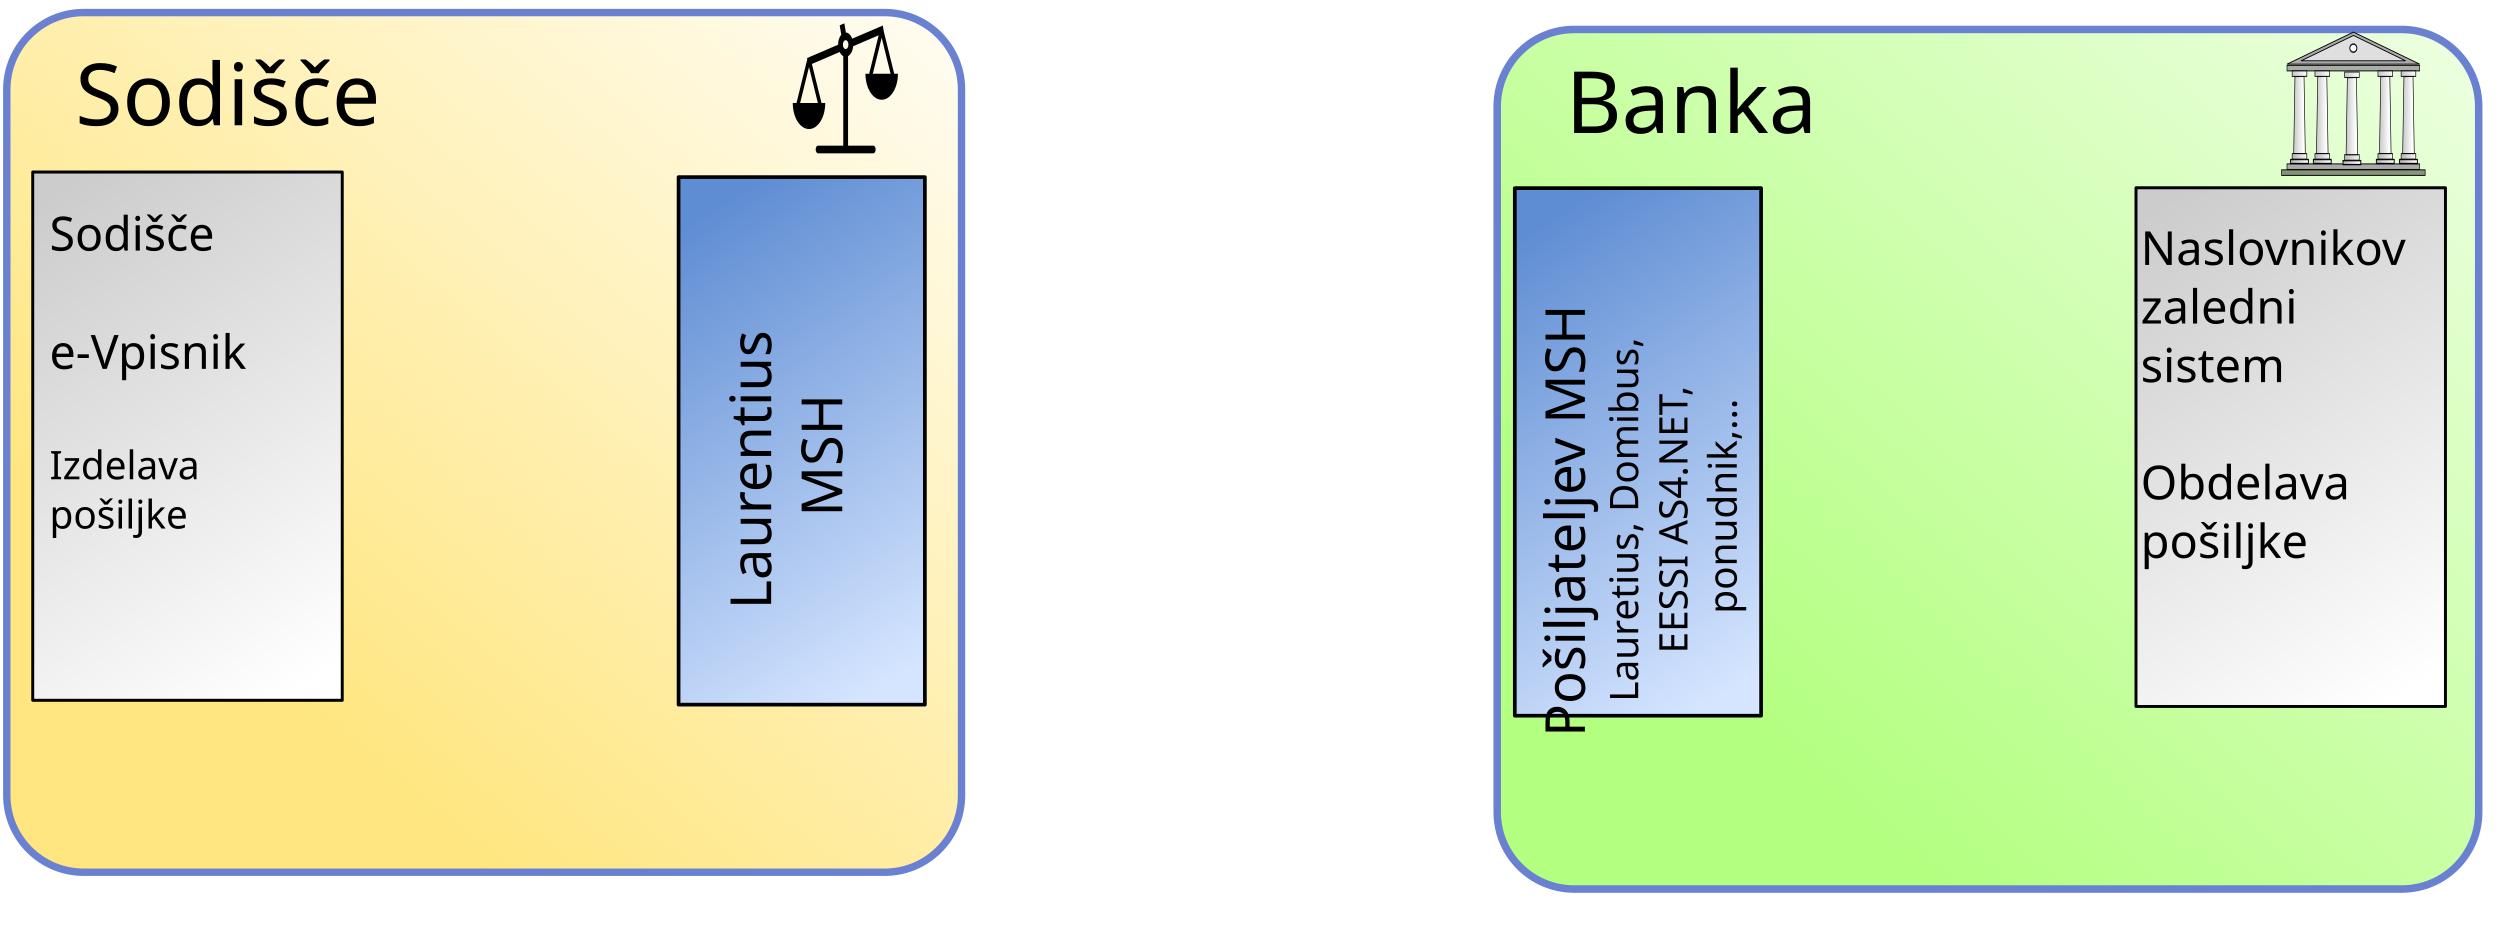
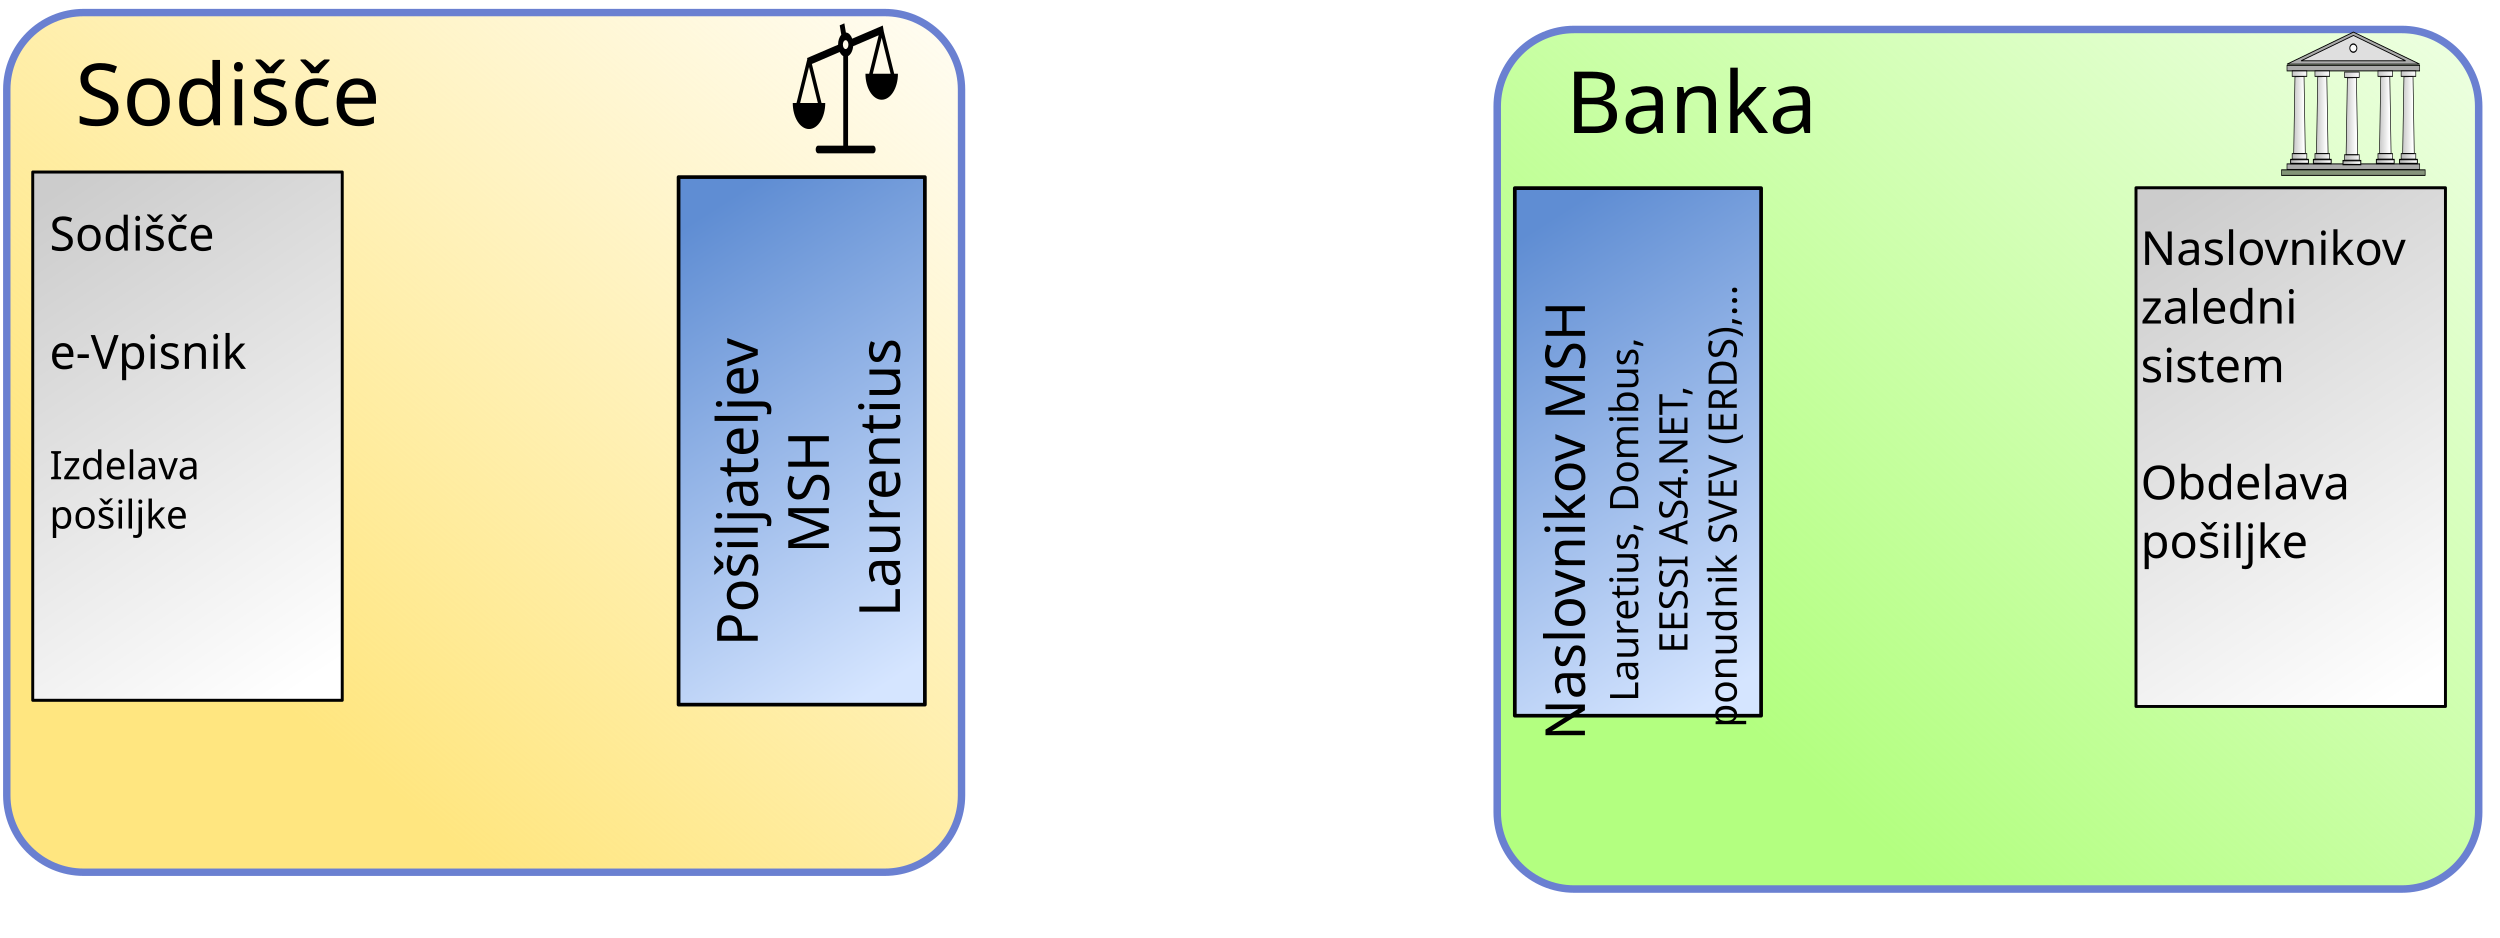
<svg xmlns="http://www.w3.org/2000/svg" xmlns:xlink="http://www.w3.org/1999/xlink" width="800" height="300" viewBox="0 0 800 300" id="svg4351" version="1.1">
  <defs id="defs4353">
    <linearGradient id="linearGradient4983">
      <stop style="stop-color:#b3ff80;stop-opacity:1;" offset="0" id="stop4985" />
      <stop style="stop-color:#b3ff80;stop-opacity:0;" offset="1" id="stop4987" />
    </linearGradient>
    <linearGradient id="linearGradient4975">
      <stop style="stop-color:#ffe680;stop-opacity:1;" offset="0" id="stop4977" />
      <stop style="stop-color:#ffe680;stop-opacity:0;" offset="1" id="stop4979" />
    </linearGradient>
    <marker orient="auto" refY="0" refX="0" id="Arrow1Lend-0" style="overflow:visible">
      <path id="path5977-8" d="M 0,0 5,-5 -12.5,0 5,5 0,0 Z" style="fill:#000000;fill-opacity:1;fill-rule:evenodd;stroke:#000000;stroke-width:1pt;stroke-opacity:1" transform="matrix(-0.8,0,0,-0.8,-10,0)" />
    </marker>
    <marker orient="auto" refY="0" refX="0" id="Arrow1Lend-9-2" style="overflow:visible">
      <path id="path5977-6-5" d="M 0,0 5,-5 -12.5,0 5,5 0,0 Z" style="fill:#000000;fill-opacity:1;fill-rule:evenodd;stroke:#000000;stroke-width:1pt;stroke-opacity:1" transform="matrix(-0.8,0,0,-0.8,-10,0)" />
    </marker>
    <marker orient="auto" refY="0" refX="0" id="Arrow1Lend-7" style="overflow:visible">
      <path id="path5977-4" d="M 0,0 5,-5 -12.5,0 5,5 0,0 Z" style="fill:#000000;fill-opacity:1;fill-rule:evenodd;stroke:#000000;stroke-width:1pt;stroke-opacity:1" transform="matrix(-0.8,0,0,-0.8,-10,0)" />
    </marker>
    <marker orient="auto" refY="0" refX="0" id="Arrow1Lend-9" style="overflow:visible">
      <path id="path5977-6" d="M 0,0 5,-5 -12.5,0 5,5 0,0 Z" style="fill:#000000;fill-opacity:1;fill-rule:evenodd;stroke:#000000;stroke-width:1pt;stroke-opacity:1" transform="matrix(-0.8,0,0,-0.8,-10,0)" />
    </marker>
    <marker orient="auto" refY="0" refX="0" id="Arrow1Lend" style="overflow:visible">
      <path id="path5977" d="M 0,0 5,-5 -12.5,0 5,5 0,0 Z" style="fill:#000000;fill-opacity:1;fill-rule:evenodd;stroke:#000000;stroke-width:1pt;stroke-opacity:1" transform="matrix(-0.8,0,0,-0.8,-10,0)" />
    </marker>
    <linearGradient gradientTransform="matrix(0.9072436,0,0,1.074716,244.7755,-263.2943)" xlink:href="#linearGradient5878" id="linearGradient5884-5" x1="232.335" y1="600.824" x2="305.066" y2="736.184" gradientUnits="userSpaceOnUse" />
    <linearGradient id="linearGradient5878">
      <stop style="stop-color:#5f8dd3;stop-opacity:1" offset="0" id="stop5880" />
      <stop style="stop-color:#d5e5ff;stop-opacity:1" offset="1" id="stop5882" />
    </linearGradient>
    <linearGradient xlink:href="#linearGradient5833" id="linearGradient5839-6" x1="66.877" y1="597.271" x2="153.457" y2="730.045" gradientUnits="userSpaceOnUse" gradientTransform="matrix(1.096186,0,0,1.096186,584.683,-93.03156)" />
    <linearGradient id="linearGradient5833">
      <stop style="stop-color:#cccccc;stop-opacity:1;" offset="0" id="stop5835" />
      <stop style="stop-color:#ffffff;stop-opacity:1" offset="1" id="stop5837" />
    </linearGradient>
    <linearGradient xlink:href="#linearGradient5878" id="linearGradient5884" x1="232.335" y1="600.824" x2="305.066" y2="736.184" gradientUnits="userSpaceOnUse" gradientTransform="matrix(0.9072437,0,0,1.074717,-22.81557,-266.8298)" />
    <linearGradient xlink:href="#linearGradient5833" id="linearGradient5839" x1="66.877" y1="597.271" x2="153.457" y2="730.045" gradientUnits="userSpaceOnUse" gradientTransform="matrix(1.096186,0,0,1.096186,-5.919542,-56.78164)" />
    <linearGradient id="linearGradient7222">
      <stop style="stop-color:#b3b3b3;stop-opacity:1" offset="0" id="stop7224" />
      <stop style="stop-color:#ffffff;stop-opacity:1" offset="1" id="stop7226" />
    </linearGradient>
    <linearGradient id="linearGradient7214">
      <stop id="stop7216" offset="0" style="stop-color:#b3b3b3;stop-opacity:1" />
      <stop id="stop7218" offset="1" style="stop-color:#f9f9f9;stop-opacity:1" />
    </linearGradient>
    <linearGradient id="linearGradient7202">
      <stop style="stop-color:#cccccc;stop-opacity:1" offset="0" id="stop7204" />
      <stop style="stop-color:#f9f9f9;stop-opacity:1" offset="1" id="stop7206" />
    </linearGradient>
    <linearGradient xlink:href="#linearGradient7214" id="linearGradient4494-6" gradientUnits="userSpaceOnUse" x1="112.308" y1="291.485" x2="140.527" y2="291.485" />
    <linearGradient xlink:href="#linearGradient7222" id="linearGradient4789" gradientUnits="userSpaceOnUse" gradientTransform="matrix(0.7067717,0,0,0.4176766,53.46849,175.1797)" x1="80.51" y1="292.999" x2="125.208" y2="296.272" />
    <linearGradient xlink:href="#linearGradient7214" id="linearGradient4500-6" gradientUnits="userSpaceOnUse" x1="112.308" y1="291.485" x2="140.527" y2="291.485" />
    <linearGradient xlink:href="#linearGradient5833" id="linearGradient4792" gradientUnits="userSpaceOnUse" gradientTransform="matrix(0.4601781,0,0,8.081342,78.92045,-2138.3)" x1="83.081" y1="297.877" x2="119.49" y2="298.892" />
    <linearGradient xlink:href="#linearGradient7202" id="linearGradient4794" gradientUnits="userSpaceOnUse" gradientTransform="matrix(0.5817275,0,0,0.5735293,66.37484,17.17889)" x1="84.835" y1="296.073" x2="123.095" y2="295.625" />
    <linearGradient xlink:href="#linearGradient7222" id="linearGradient4796" gradientUnits="userSpaceOnUse" gradientTransform="matrix(0.7067717,0,0,0.4176766,53.46849,175.1797)" x1="80.51" y1="292.999" x2="125.208" y2="296.272" />
    <linearGradient xlink:href="#linearGradient7214" id="linearGradient4506-0" gradientUnits="userSpaceOnUse" x1="112.308" y1="291.485" x2="140.527" y2="291.485" />
    <linearGradient xlink:href="#linearGradient5833" id="linearGradient4799" gradientUnits="userSpaceOnUse" gradientTransform="matrix(0.4601781,0,0,8.081342,78.92045,-2138.3)" x1="83.081" y1="297.877" x2="119.49" y2="298.892" />
    <linearGradient xlink:href="#linearGradient7202" id="linearGradient4801" gradientUnits="userSpaceOnUse" gradientTransform="matrix(0.5817275,0,0,0.5735293,66.37484,17.17889)" x1="84.835" y1="296.073" x2="123.095" y2="295.625" />
    <linearGradient xlink:href="#linearGradient7222" id="linearGradient4803" gradientUnits="userSpaceOnUse" gradientTransform="matrix(0.7067717,0,0,0.4176766,53.46849,175.1797)" x1="80.51" y1="292.999" x2="125.208" y2="296.272" />
    <linearGradient xlink:href="#linearGradient7214" id="linearGradient7088-6" gradientUnits="userSpaceOnUse" x1="112.308" y1="291.485" x2="140.527" y2="291.485" />
    <linearGradient y2="298.892" x2="119.49" y1="297.877" x1="83.081" gradientTransform="matrix(0.4601781,0,0,8.081342,78.92045,-2138.3)" gradientUnits="userSpaceOnUse" id="linearGradient4806" xlink:href="#linearGradient5833" />
    <linearGradient xlink:href="#linearGradient7202" id="linearGradient4808" gradientUnits="userSpaceOnUse" gradientTransform="matrix(0.5817275,0,0,0.5735293,66.37484,17.17889)" x1="84.835" y1="296.073" x2="123.095" y2="295.625" />
    <linearGradient xlink:href="#linearGradient7222" id="linearGradient4845" gradientUnits="userSpaceOnUse" gradientTransform="matrix(0.7067717,0,0,0.4176766,53.46849,175.1797)" x1="80.51" y1="292.999" x2="125.208" y2="296.272" />
    <linearGradient xlink:href="#linearGradient5833" id="linearGradient4847" gradientUnits="userSpaceOnUse" gradientTransform="matrix(0.4601781,0,0,8.081342,78.92045,-2138.3)" x1="83.081" y1="297.877" x2="119.49" y2="298.892" />
    <linearGradient xlink:href="#linearGradient7202" id="linearGradient4849" gradientUnits="userSpaceOnUse" gradientTransform="matrix(0.5817275,0,0,0.5735293,66.37484,17.17889)" x1="84.835" y1="296.073" x2="123.095" y2="295.625" />
    <linearGradient xlink:href="#linearGradient7222" id="linearGradient4853" gradientUnits="userSpaceOnUse" gradientTransform="matrix(0.7067717,0,0,0.4176766,53.46849,175.1797)" x1="80.51" y1="292.999" x2="125.208" y2="296.272" />
    <linearGradient xlink:href="#linearGradient5833" id="linearGradient4855" gradientUnits="userSpaceOnUse" gradientTransform="matrix(0.4601781,0,0,8.081342,78.92045,-2138.3)" x1="83.081" y1="297.877" x2="119.49" y2="298.892" />
    <linearGradient xlink:href="#linearGradient7202" id="linearGradient4857" gradientUnits="userSpaceOnUse" gradientTransform="matrix(0.5817275,0,0,0.5735293,66.37484,17.17889)" x1="84.835" y1="296.073" x2="123.095" y2="295.625" />
    <linearGradient xlink:href="#linearGradient7222" id="linearGradient4859" gradientUnits="userSpaceOnUse" gradientTransform="matrix(0.7067717,0,0,0.4176766,53.46849,175.1797)" x1="80.51" y1="292.999" x2="125.208" y2="296.272" />
    <linearGradient xlink:href="#linearGradient5833" id="linearGradient4861" gradientUnits="userSpaceOnUse" gradientTransform="matrix(0.4601781,0,0,8.081342,78.92045,-2138.3)" x1="83.081" y1="297.877" x2="119.49" y2="298.892" />
    <linearGradient xlink:href="#linearGradient7202" id="linearGradient4863" gradientUnits="userSpaceOnUse" gradientTransform="matrix(0.5817275,0,0,0.5735293,66.37484,17.17889)" x1="84.835" y1="296.073" x2="123.095" y2="295.625" />
    <linearGradient xlink:href="#linearGradient7222" id="linearGradient4865" gradientUnits="userSpaceOnUse" gradientTransform="matrix(0.7067717,0,0,0.4176766,53.46849,175.1797)" x1="80.51" y1="292.999" x2="125.208" y2="296.272" />
    <linearGradient xlink:href="#linearGradient5833" id="linearGradient4867" gradientUnits="userSpaceOnUse" gradientTransform="matrix(0.4601781,0,0,8.081342,78.92045,-2138.3)" x1="83.081" y1="297.877" x2="119.49" y2="298.892" />
    <linearGradient xlink:href="#linearGradient7202" id="linearGradient4869" gradientUnits="userSpaceOnUse" gradientTransform="matrix(0.5817275,0,0,0.5735293,66.37484,17.17889)" x1="84.835" y1="296.073" x2="123.095" y2="295.625" />
    <linearGradient xlink:href="#linearGradient7214" id="linearGradient4500-6-1" gradientUnits="userSpaceOnUse" x1="112.308" y1="291.485" x2="140.527" y2="291.485" />
    <linearGradient xlink:href="#linearGradient4975" id="linearGradient4981" x1="77.777" y1="554.729" x2="294.206" y2="294.015" gradientUnits="userSpaceOnUse" />
    <linearGradient xlink:href="#linearGradient4983" id="linearGradient4989" x1="530.634" y1="549.015" x2="812.777" y2="239.729" gradientUnits="userSpaceOnUse" />
  </defs>
  <g id="layer1" transform="translate(0,-752.3622)">
    <g id="g5091" transform="translate(36.50855,442.633)">
      <rect style="opacity:1;fill:url(#linearGradient4989);fill-opacity:1;fill-rule:evenodd;stroke:#6a80d1;stroke-width:2.402;stroke-linejoin:round;stroke-miterlimit:4;stroke-dasharray:none;stroke-dashoffset:0;stroke-opacity:1" id="rect6844-5" width="314.073" height="275.062" x="442.599" y="319.16" ry="24.599" />
      <rect style="opacity:1;fill:url(#linearGradient4981);fill-opacity:1;fill-rule:evenodd;stroke:#6a80d1;stroke-width:2.369;stroke-linejoin:round;stroke-miterlimit:4;stroke-dasharray:none;stroke-dashoffset:0;stroke-opacity:1" id="rect6844" width="305.519" height="275.095" x="-34.339" y="313.75" ry="24.602" />
      <g transform="matrix(1.000193,0,0,1.018457,-88.06328,-236.9362)" id="g5950">
        <rect style="opacity:1;fill:url(#linearGradient5839);fill-opacity:1;fill-rule:evenodd;stroke:#000000;stroke-width:0.945;stroke-linejoin:round;stroke-miterlimit:4;stroke-dasharray:none;stroke-dashoffset:0;stroke-opacity:1" id="rect5829" width="99.027" height="165.983" x="62.015" y="590.806" />
        <text xml:space="preserve" style="font-style:normal;font-weight:normal;font-size:17.87px;line-height:125%;font-family:sans-serif;letter-spacing:0px;word-spacing:0px;fill:#000000;fill-opacity:1;stroke:none;stroke-width:1px;stroke-linecap:butt;stroke-linejoin:miter;stroke-opacity:1" x="67.399" y="615.501" id="text5841">
          <tspan x="67.399" y="615.501" id="tspan4238" style="font-size:14.862px">Sodišče</tspan>
          <tspan x="67.399" y="634.078" style="font-size:14.862px" id="tspan4274" />
          <tspan x="67.399" y="652.656" style="font-size:14.862px" id="tspan4268">e-Vpisnik</tspan>
          <tspan x="67.399" y="671.233" style="font-size:14.862px" id="tspan4271" />
          <tspan x="67.399" y="687.342" style="font-size:12.385px" id="tspan4263">Izdelava </tspan>
          <tspan x="67.399" y="702.823" style="font-size:12.385px" id="tspan4259">pošiljke</tspan>
          <tspan x="67.399" y="718.305" style="font-size:12.385px" id="tspan4261" />
          <tspan x="67.399" y="733.786" id="tspan5845" style="font-size:12.385px" />
        </text>
      </g>
      <rect y="366.401" x="180.637" height="168.815" width="78.815" id="rect5876" style="opacity:1;fill:url(#linearGradient5884);fill-opacity:1;fill-rule:evenodd;stroke:#000000;stroke-width:1.185;stroke-linejoin:round;stroke-miterlimit:4;stroke-dasharray:none;stroke-dashoffset:0;stroke-opacity:1" />
      <g transform="translate(-5.608994,-184.7396)" id="g5959">
        <rect style="opacity:1;fill:url(#linearGradient5839-6);fill-opacity:1;fill-rule:evenodd;stroke:#000000;stroke-width:0.945;stroke-linejoin:round;stroke-miterlimit:4;stroke-dasharray:none;stroke-dashoffset:0;stroke-opacity:1" id="rect5829-1" width="99.027" height="165.983" x="652.618" y="554.556" />
        <text xml:space="preserve" style="font-style:normal;font-weight:normal;font-size:17.87px;line-height:125%;font-family:sans-serif;letter-spacing:0px;word-spacing:0px;fill:#000000;fill-opacity:1;stroke:none;stroke-width:1px;stroke-linecap:butt;stroke-linejoin:miter;stroke-opacity:1" x="654.114" y="579.251" id="text5841-2">
          <tspan x="654.114" y="579.251" id="tspan5845-0" style="font-size:15px">Naslovnikov</tspan>
          <tspan x="654.114" y="598.001" id="tspan4273" style="font-size:15px">zaledni </tspan>
          <tspan x="654.114" y="616.751" id="tspan4275" style="font-size:15px">sistem</tspan>
          <tspan x="654.114" y="635.501" id="tspan4277" style="font-size:15px" />
          <tspan x="654.114" y="654.251" id="tspan4279" style="font-size:15px">Obdelava</tspan>
          <tspan x="654.114" y="673.001" id="tspan4281" style="font-size:15px">pošiljke</tspan>
          <tspan x="654.114" y="691.751" id="tspan4283" style="font-size:15px" />
          <tspan x="654.114" y="710.501" id="tspan4285" />
        </text>
      </g>
      <rect y="369.936" x="448.229" height="168.815" width="78.815" id="rect5876-0" style="opacity:1;fill:url(#linearGradient5884-5);fill-opacity:1;fill-rule:evenodd;stroke:#000000;stroke-width:1.185;stroke-linejoin:round;stroke-miterlimit:4;stroke-dasharray:none;stroke-dashoffset:0;stroke-opacity:1" />
      <text id="text6827-8-5" y="510.969" x="550.829" style="font-style:normal;font-weight:normal;font-size:40px;line-height:125%;font-family:sans-serif;letter-spacing:0px;word-spacing:0px;fill:#000000;fill-opacity:1;stroke:none;stroke-width:1px;stroke-linecap:butt;stroke-linejoin:miter;stroke-opacity:1" xml:space="preserve">
        <tspan id="tspan6867-9" style="font-size:17.5px" y="510.969" x="550.829" />
      </text>
-       <text xml:space="preserve" style="font-style:normal;font-weight:normal;font-size:18.036px;line-height:125%;font-family:sans-serif;letter-spacing:0px;word-spacing:0px;fill:#000000;fill-opacity:1;stroke:none;stroke-width:1px;stroke-linecap:butt;stroke-linejoin:miter;stroke-opacity:1" x="-443.132" y="208.364" id="text5841-34" transform="matrix(0,-0.9909928,1.009089,0,0,0)">
-         <tspan style="text-align:center;text-anchor:middle" x="-443.132" y="208.364" id="tspan5845-02">Laurentius</tspan>
-         <tspan style="text-align:center;text-anchor:middle" id="tspan8839" x="-443.132" y="230.909">MSH</tspan>
+       <text xml:space="preserve" style="font-style:normal;font-weight:normal;font-size:18.036px;line-height:125%;font-family:sans-serif;letter-spacing:0px;word-spacing:0px;fill:#000000;fill-opacity:1;stroke:none;stroke-width:1px;stroke-linecap:butt;stroke-linejoin:miter;stroke-opacity:1" x="-450.339" y="204.117" id="text5841-34" transform="matrix(0,-0.9909928,1.009089,0,0,0)">
+         <tspan style="text-align:center;text-anchor:middle" x="-450.339" y="204.117" id="tspan5845-02">Pošiljateljev</tspan>
+         <tspan style="text-align:center;text-anchor:middle" id="tspan8839" x="-450.339" y="226.662">MSH</tspan>
+         <tspan style="text-align:center;text-anchor:middle" x="-450.339" y="249.207" id="tspan4307">Laurentius</tspan>
      </text>
      <g transform="matrix(0.9195173,0,0,0.9195173,462.4118,-428.1694)" id="g5863-2">
        <g id="layer1-6-6" transform="matrix(0.3922746,0,0,0.3922746,251.2944,451.0149)">
          <g transform="matrix(0.4813854,0,0,0.6952604,-45.00325,750.061)" id="g7064-1">
            <rect y="419.023" x="104.144" height="7.071" width="244.513" id="rect9994-2-8" style="opacity:1;fill:#ababab;fill-opacity:1;fill-rule:evenodd;stroke:#000000;stroke-width:1.21;stroke-linejoin:miter;stroke-miterlimit:4;stroke-dasharray:none;stroke-dashoffset:0;stroke-opacity:1" />
            <rect y="426.599" x="94.068" height="7.071" width="264.665" id="rect9994-1-9-7" style="opacity:1;fill:#000000;fill-opacity:0.416;fill-rule:evenodd;stroke:#000000;stroke-width:1.21;stroke-linejoin:miter;stroke-miterlimit:4;stroke-dasharray:none;stroke-dashoffset:0;stroke-opacity:1" />
            <rect y="293.259" x="104.144" height="7.071" width="244.513" id="rect9994-3-8-9" style="opacity:1;fill:#ababab;fill-opacity:1;fill-rule:evenodd;stroke:#000000;stroke-width:1.21;stroke-linejoin:miter;stroke-miterlimit:4;stroke-dasharray:none;stroke-dashoffset:0;stroke-opacity:1" />
            <path id="rect9994-3-7-2-2" d="m 226.568,250.832 122.089,40.911 -244.513,0 z" style="opacity:1;fill:#ababab;fill-opacity:1;fill-rule:evenodd;stroke:#000000;stroke-width:1.21;stroke-linejoin:miter;stroke-miterlimit:4;stroke-dasharray:none;stroke-dashoffset:0;stroke-opacity:1" />
            <g transform="translate(26.10652,231.4275)" id="g6628-6-0" style="opacity:0.99">
              <g transform="translate(-25.346,-113.4852)" id="g9818-6-6-6-2">
                <rect ry="0" rx="0" y="295.502" x="110.01" height="5.072" width="32.814" id="rect9662-7-9-4-3" style="opacity:1;fill:url(#linearGradient4845);fill-opacity:1;fill-rule:evenodd;stroke:#000000;stroke-width:1.728;stroke-linejoin:miter;stroke-miterlimit:4;stroke-dasharray:none;stroke-dashoffset:0;stroke-opacity:1" />
                <rect ry="0" rx="0" y="288.003" x="112.913" height="6.964" width="27.009" id="rect9662-3-73-0-6-75" style="opacity:1;fill:url(#linearGradient4494-6);fill-opacity:1;fill-rule:evenodd;stroke:#000000;stroke-width:1.21;stroke-linejoin:miter;stroke-miterlimit:4;stroke-dasharray:none;stroke-dashoffset:0;stroke-opacity:1" />
                <path id="rect9662-3-8-3-8-8-9" d="m 118.055,189.745 16.705,-0.237 2.34,98.368 -21.365,0 z" style="opacity:1;fill:url(#linearGradient4847);fill-opacity:1;fill-rule:evenodd;stroke:#000000;stroke-width:1.21;stroke-linejoin:miter;stroke-miterlimit:4;stroke-dasharray:none;stroke-dashoffset:0;stroke-opacity:1" />
                <rect ry="0" rx="0" y="182.399" x="112.913" height="6.964" width="27.009" id="rect9662-3-7-9-2-4-2" style="opacity:1;fill:url(#linearGradient4849);fill-opacity:1;fill-rule:evenodd;stroke:#000000;stroke-width:1.21;stroke-linejoin:miter;stroke-miterlimit:4;stroke-dasharray:none;stroke-dashoffset:0;stroke-opacity:1" />
              </g>
            </g>
            <path id="rect9994-3-7-1-9-2" d="m 226.533,255.096 96.238,32.385 -192.741,0 z" style="opacity:1;fill:#dfdfdf;fill-opacity:1;fill-rule:evenodd;stroke:#000000;stroke-width:1.21;stroke-linejoin:miter;stroke-miterlimit:4;stroke-dasharray:none;stroke-dashoffset:0;stroke-opacity:1" />
            <ellipse ry="5.177" rx="6.549" cy="271.272" cx="226.401" id="path6618-6-8" style="opacity:1;fill:#fcfcfc;fill-opacity:1;fill-rule:evenodd;stroke:#000000;stroke-width:1.728;stroke-linejoin:miter;stroke-miterlimit:4;stroke-dasharray:none;stroke-dashoffset:0;stroke-opacity:1" />
            <g transform="translate(68.08997,231.4275)" id="g6628-6-9-3" style="opacity:0.99">
              <g transform="translate(-25.346,-113.4852)" id="g9818-6-6-6-1-6">
                <rect ry="0" rx="0" y="295.502" x="110.01" height="5.072" width="32.814" id="rect9662-7-9-4-2-1" style="opacity:1;fill:url(#linearGradient4853);fill-opacity:1;fill-rule:evenodd;stroke:#000000;stroke-width:1.728;stroke-linejoin:miter;stroke-miterlimit:4;stroke-dasharray:none;stroke-dashoffset:0;stroke-opacity:1" />
                <rect ry="0" rx="0" y="288.003" x="112.913" height="6.964" width="27.009" id="rect9662-3-73-0-6-7-2" style="opacity:1;fill:url(#linearGradient4500-6);fill-opacity:1;fill-rule:evenodd;stroke:#000000;stroke-width:1.21;stroke-linejoin:miter;stroke-miterlimit:4;stroke-dasharray:none;stroke-dashoffset:0;stroke-opacity:1" />
                <path id="rect9662-3-8-3-8-8-0-9" d="m 118.055,189.745 16.705,-0.237 2.34,98.368 -21.365,0 z" style="opacity:1;fill:url(#linearGradient4855);fill-opacity:1;fill-rule:evenodd;stroke:#000000;stroke-width:1.21;stroke-linejoin:miter;stroke-miterlimit:4;stroke-dasharray:none;stroke-dashoffset:0;stroke-opacity:1" />
                <rect ry="0" rx="0" y="182.399" x="112.913" height="6.964" width="27.009" id="rect9662-3-7-9-2-4-9-3" style="opacity:1;fill:url(#linearGradient4857);fill-opacity:1;fill-rule:evenodd;stroke:#000000;stroke-width:1.21;stroke-linejoin:miter;stroke-miterlimit:4;stroke-dasharray:none;stroke-dashoffset:0;stroke-opacity:1" />
              </g>
            </g>
            <g transform="translate(226.9321,231.4275)" id="g6628-6-7-1" style="opacity:0.99">
              <g transform="translate(-25.346,-113.4852)" id="g9818-6-6-6-9-9">
                <rect ry="0" rx="0" y="295.502" x="110.01" height="5.072" width="32.814" id="rect9662-7-9-4-20-4" style="opacity:1;fill:url(#linearGradient4859);fill-opacity:1;fill-rule:evenodd;stroke:#000000;stroke-width:1.728;stroke-linejoin:miter;stroke-miterlimit:4;stroke-dasharray:none;stroke-dashoffset:0;stroke-opacity:1" />
                <rect ry="0" rx="0" y="288.003" x="112.913" height="6.964" width="27.009" id="rect9662-3-73-0-6-2-7" style="opacity:1;fill:url(#linearGradient4506-0);fill-opacity:1;fill-rule:evenodd;stroke:#000000;stroke-width:1.21;stroke-linejoin:miter;stroke-miterlimit:4;stroke-dasharray:none;stroke-dashoffset:0;stroke-opacity:1" />
                <path id="rect9662-3-8-3-8-8-3-8" d="m 118.055,189.745 16.705,-0.237 2.34,98.368 -21.365,0 z" style="opacity:1;fill:url(#linearGradient4861);fill-opacity:1;fill-rule:evenodd;stroke:#000000;stroke-width:1.21;stroke-linejoin:miter;stroke-miterlimit:4;stroke-dasharray:none;stroke-dashoffset:0;stroke-opacity:1" />
                <rect ry="0" rx="0" y="182.399" x="112.913" height="6.964" width="27.009" id="rect9662-3-7-9-2-4-7-4" style="opacity:1;fill:url(#linearGradient4863);fill-opacity:1;fill-rule:evenodd;stroke:#000000;stroke-width:1.21;stroke-linejoin:miter;stroke-miterlimit:4;stroke-dasharray:none;stroke-dashoffset:0;stroke-opacity:1" />
              </g>
            </g>
            <g transform="translate(184.1983,231.4275)" id="g6628-6-6-5" style="opacity:0.99">
              <g transform="translate(-25.346,-113.4852)" id="g9818-6-6-6-12-0">
                <rect ry="0" rx="0" y="295.502" x="110.01" height="5.072" width="32.814" id="rect9662-7-9-4-9-3" style="opacity:1;fill:url(#linearGradient4865);fill-opacity:1;fill-rule:evenodd;stroke:#000000;stroke-width:1.728;stroke-linejoin:miter;stroke-miterlimit:4;stroke-dasharray:none;stroke-dashoffset:0;stroke-opacity:1" />
                <rect ry="0" rx="0" y="288.003" x="112.913" height="6.964" width="27.009" id="rect9662-3-73-0-6-3-6" style="opacity:1;fill:url(#linearGradient7088-6);fill-opacity:1;fill-rule:evenodd;stroke:#000000;stroke-width:1.21;stroke-linejoin:miter;stroke-miterlimit:4;stroke-dasharray:none;stroke-dashoffset:0;stroke-opacity:1" />
                <path id="rect9662-3-8-3-8-8-1-1" d="m 118.055,189.745 16.705,-0.237 2.34,98.368 -21.365,0 z" style="opacity:1;fill:url(#linearGradient4867);fill-opacity:1;fill-rule:evenodd;stroke:#000000;stroke-width:1.21;stroke-linejoin:miter;stroke-miterlimit:4;stroke-dasharray:none;stroke-dashoffset:0;stroke-opacity:1" />
                <rect ry="0" rx="0" y="182.399" x="112.913" height="6.964" width="27.009" id="rect9662-3-7-9-2-4-94-0" style="opacity:1;fill:url(#linearGradient4869);fill-opacity:1;fill-rule:evenodd;stroke:#000000;stroke-width:1.21;stroke-linejoin:miter;stroke-miterlimit:4;stroke-dasharray:none;stroke-dashoffset:0;stroke-opacity:1" />
              </g>
            </g>
            <g transform="translate(122.68,232.8142)" id="g6628-6-9-3-3" style="opacity:0.99">
              <g transform="translate(-25.346,-113.4852)" id="g9818-6-6-6-1-6-7">
                <rect ry="0" rx="0" y="295.502" x="110.01" height="5.072" width="32.814" id="rect9662-7-9-4-2-1-4" style="opacity:1;fill:url(#linearGradient4789);fill-opacity:1;fill-rule:evenodd;stroke:#000000;stroke-width:1.728;stroke-linejoin:miter;stroke-miterlimit:4;stroke-dasharray:none;stroke-dashoffset:0;stroke-opacity:1" />
                <rect ry="0" rx="0" y="288.003" x="112.913" height="6.964" width="27.009" id="rect9662-3-73-0-6-7-2-5" style="opacity:1;fill:url(#linearGradient4500-6-1);fill-opacity:1;fill-rule:evenodd;stroke:#000000;stroke-width:1.21;stroke-linejoin:miter;stroke-miterlimit:4;stroke-dasharray:none;stroke-dashoffset:0;stroke-opacity:1" />
                <path id="rect9662-3-8-3-8-8-0-9-2" d="m 118.055,189.745 16.705,-0.237 2.34,98.368 -21.365,0 z" style="opacity:1;fill:url(#linearGradient4792);fill-opacity:1;fill-rule:evenodd;stroke:#000000;stroke-width:1.21;stroke-linejoin:miter;stroke-miterlimit:4;stroke-dasharray:none;stroke-dashoffset:0;stroke-opacity:1" />
                <rect ry="0" rx="0" y="182.399" x="112.913" height="6.964" width="27.009" id="rect9662-3-7-9-2-4-9-3-5" style="opacity:1;fill:url(#linearGradient4794);fill-opacity:1;fill-rule:evenodd;stroke:#000000;stroke-width:1.21;stroke-linejoin:miter;stroke-miterlimit:4;stroke-dasharray:none;stroke-dashoffset:0;stroke-opacity:1" />
              </g>
            </g>
          </g>
        </g>
      </g>
      <path id="path2781" d="m 233.684,317.2 -1.487,0.638 0.504,3.006 c -0.619,0.707 -1.025,1.863 -1.025,3.162 0,0.014 -1e-4,0.027 0,0.041 l -9.91,4.248 0.059,0.366 -3.456,14.033 -1.194,0 c 0,4.596 2.328,8.326 5.197,8.326 2.868,0 5.197,-3.73 5.197,-8.326 l -1.194,0 -3.079,-12.499 8.894,-3.82 c 0.291,0.599 0.688,1.066 1.144,1.316 l 0,28.642 c -3.635,0 -7.314,0 -8.022,0 -0.282,-0.017 -0.546,0.216 -0.69,0.604 -0.144,0.388 -0.144,0.867 0,1.255 0.144,0.388 0.409,0.621 0.69,0.604 1.55,0 16.031,0 17.581,0 0.282,0.017 0.546,-0.216 0.69,-0.604 0.144,-0.388 0.144,-0.867 0,-1.255 -0.144,-0.388 -0.409,-0.621 -0.69,-0.604 -0.707,0 -4.387,0 -8.022,0 l 0,-28.642 c 0.858,-0.469 1.506,-1.696 1.631,-3.169 l 8.161,-3.501 -3.032,12.296 -1.194,0 c 0,4.596 2.328,8.326 5.197,8.326 2.868,0 5.197,-3.73 5.197,-8.326 l -1.194,0 -3.333,-13.524 -0.318,-1.893 -9.779,4.2 c -0.407,-1.142 -1.162,-1.924 -2.029,-1.968 l -0.491,-2.931 z m 11.948,4.607 2.842,11.508 -5.679,0 2.838,-11.508 z m -11.533,0.78 c 0.498,0 0.889,0.621 0.889,1.418 0,0.797 -0.392,1.418 -0.889,1.418 -0.498,0 -0.885,-0.621 -0.885,-1.418 0,-0.797 0.388,-1.418 0.885,-1.418 z m -11.727,8.591 2.838,11.515 -5.679,0 2.842,-11.515 z" style="fill:#000000;fill-opacity:1;fill-rule:evenodd;stroke:none;stroke-width:11.351;stroke-linecap:butt;stroke-linejoin:miter;stroke-miterlimit:4;stroke-opacity:1" />
      <text xml:space="preserve" style="font-style:normal;font-weight:normal;font-size:22.5px;line-height:125%;font-family:sans-serif;letter-spacing:0px;word-spacing:0px;fill:#000000;fill-opacity:1;stroke:none;stroke-width:1px;stroke-linecap:butt;stroke-linejoin:miter;stroke-opacity:1" x="464.544" y="352.296" id="text10630">
        <tspan id="tspan10632" x="464.544" y="352.296" style="font-size:27.5px">Banka</tspan>
      </text>
      <text xml:space="preserve" style="font-style:normal;font-weight:normal;font-size:22.5px;line-height:125%;font-family:sans-serif;letter-spacing:0px;word-spacing:0px;fill:#000000;fill-opacity:1;stroke:none;stroke-width:1px;stroke-linecap:butt;stroke-linejoin:miter;stroke-opacity:1" x="-12.419" y="349.818" id="text10630-6">
        <tspan id="tspan10632-3" x="-12.419" y="349.818" style="font-size:27.5px">Sodišče</tspan>
      </text>
      <text xml:space="preserve" style="font-style:normal;font-weight:normal;font-size:18.036px;line-height:125%;font-family:sans-serif;letter-spacing:0px;word-spacing:0px;fill:#000000;fill-opacity:1;stroke:none;stroke-width:1px;stroke-linecap:butt;stroke-linejoin:miter;stroke-opacity:1" x="-459.583" y="466.427" id="text5841-34-0-3" transform="matrix(0,-0.9909928,1.009089,0,0,0)">
-         <tspan style="font-size:17.5px;text-align:center;text-anchor:middle" id="tspan8839-9-6" x="-459.583" y="466.427">Pošiljateljev MSH</tspan>
+         <tspan style="font-size:17.5px;text-align:center;text-anchor:middle" id="tspan8839-9-6" x="-459.583" y="466.427">Naslovnikov MSH</tspan>
        <tspan style="font-size:12.5px;text-align:center;text-anchor:middle" x="-457.593" y="483.318" id="tspan4318-7">Lauretius, Domibus, </tspan>
        <tspan style="font-size:12.5px;text-align:center;text-anchor:middle" x="-457.593" y="498.943" id="tspan4309">EESSI AS4.NET, </tspan>
-         <tspan style="font-size:12.5px;text-align:center;text-anchor:middle" x="-459.583" y="514.568" id="tspan4313">ponudnik,...</tspan>
+         <tspan style="font-size:12.5px;text-align:center;text-anchor:middle" x="-459.583" y="514.568" id="tspan4313">ponudnik SVEV (ERDS),...</tspan>
      </text>
    </g>
  </g>
</svg>
